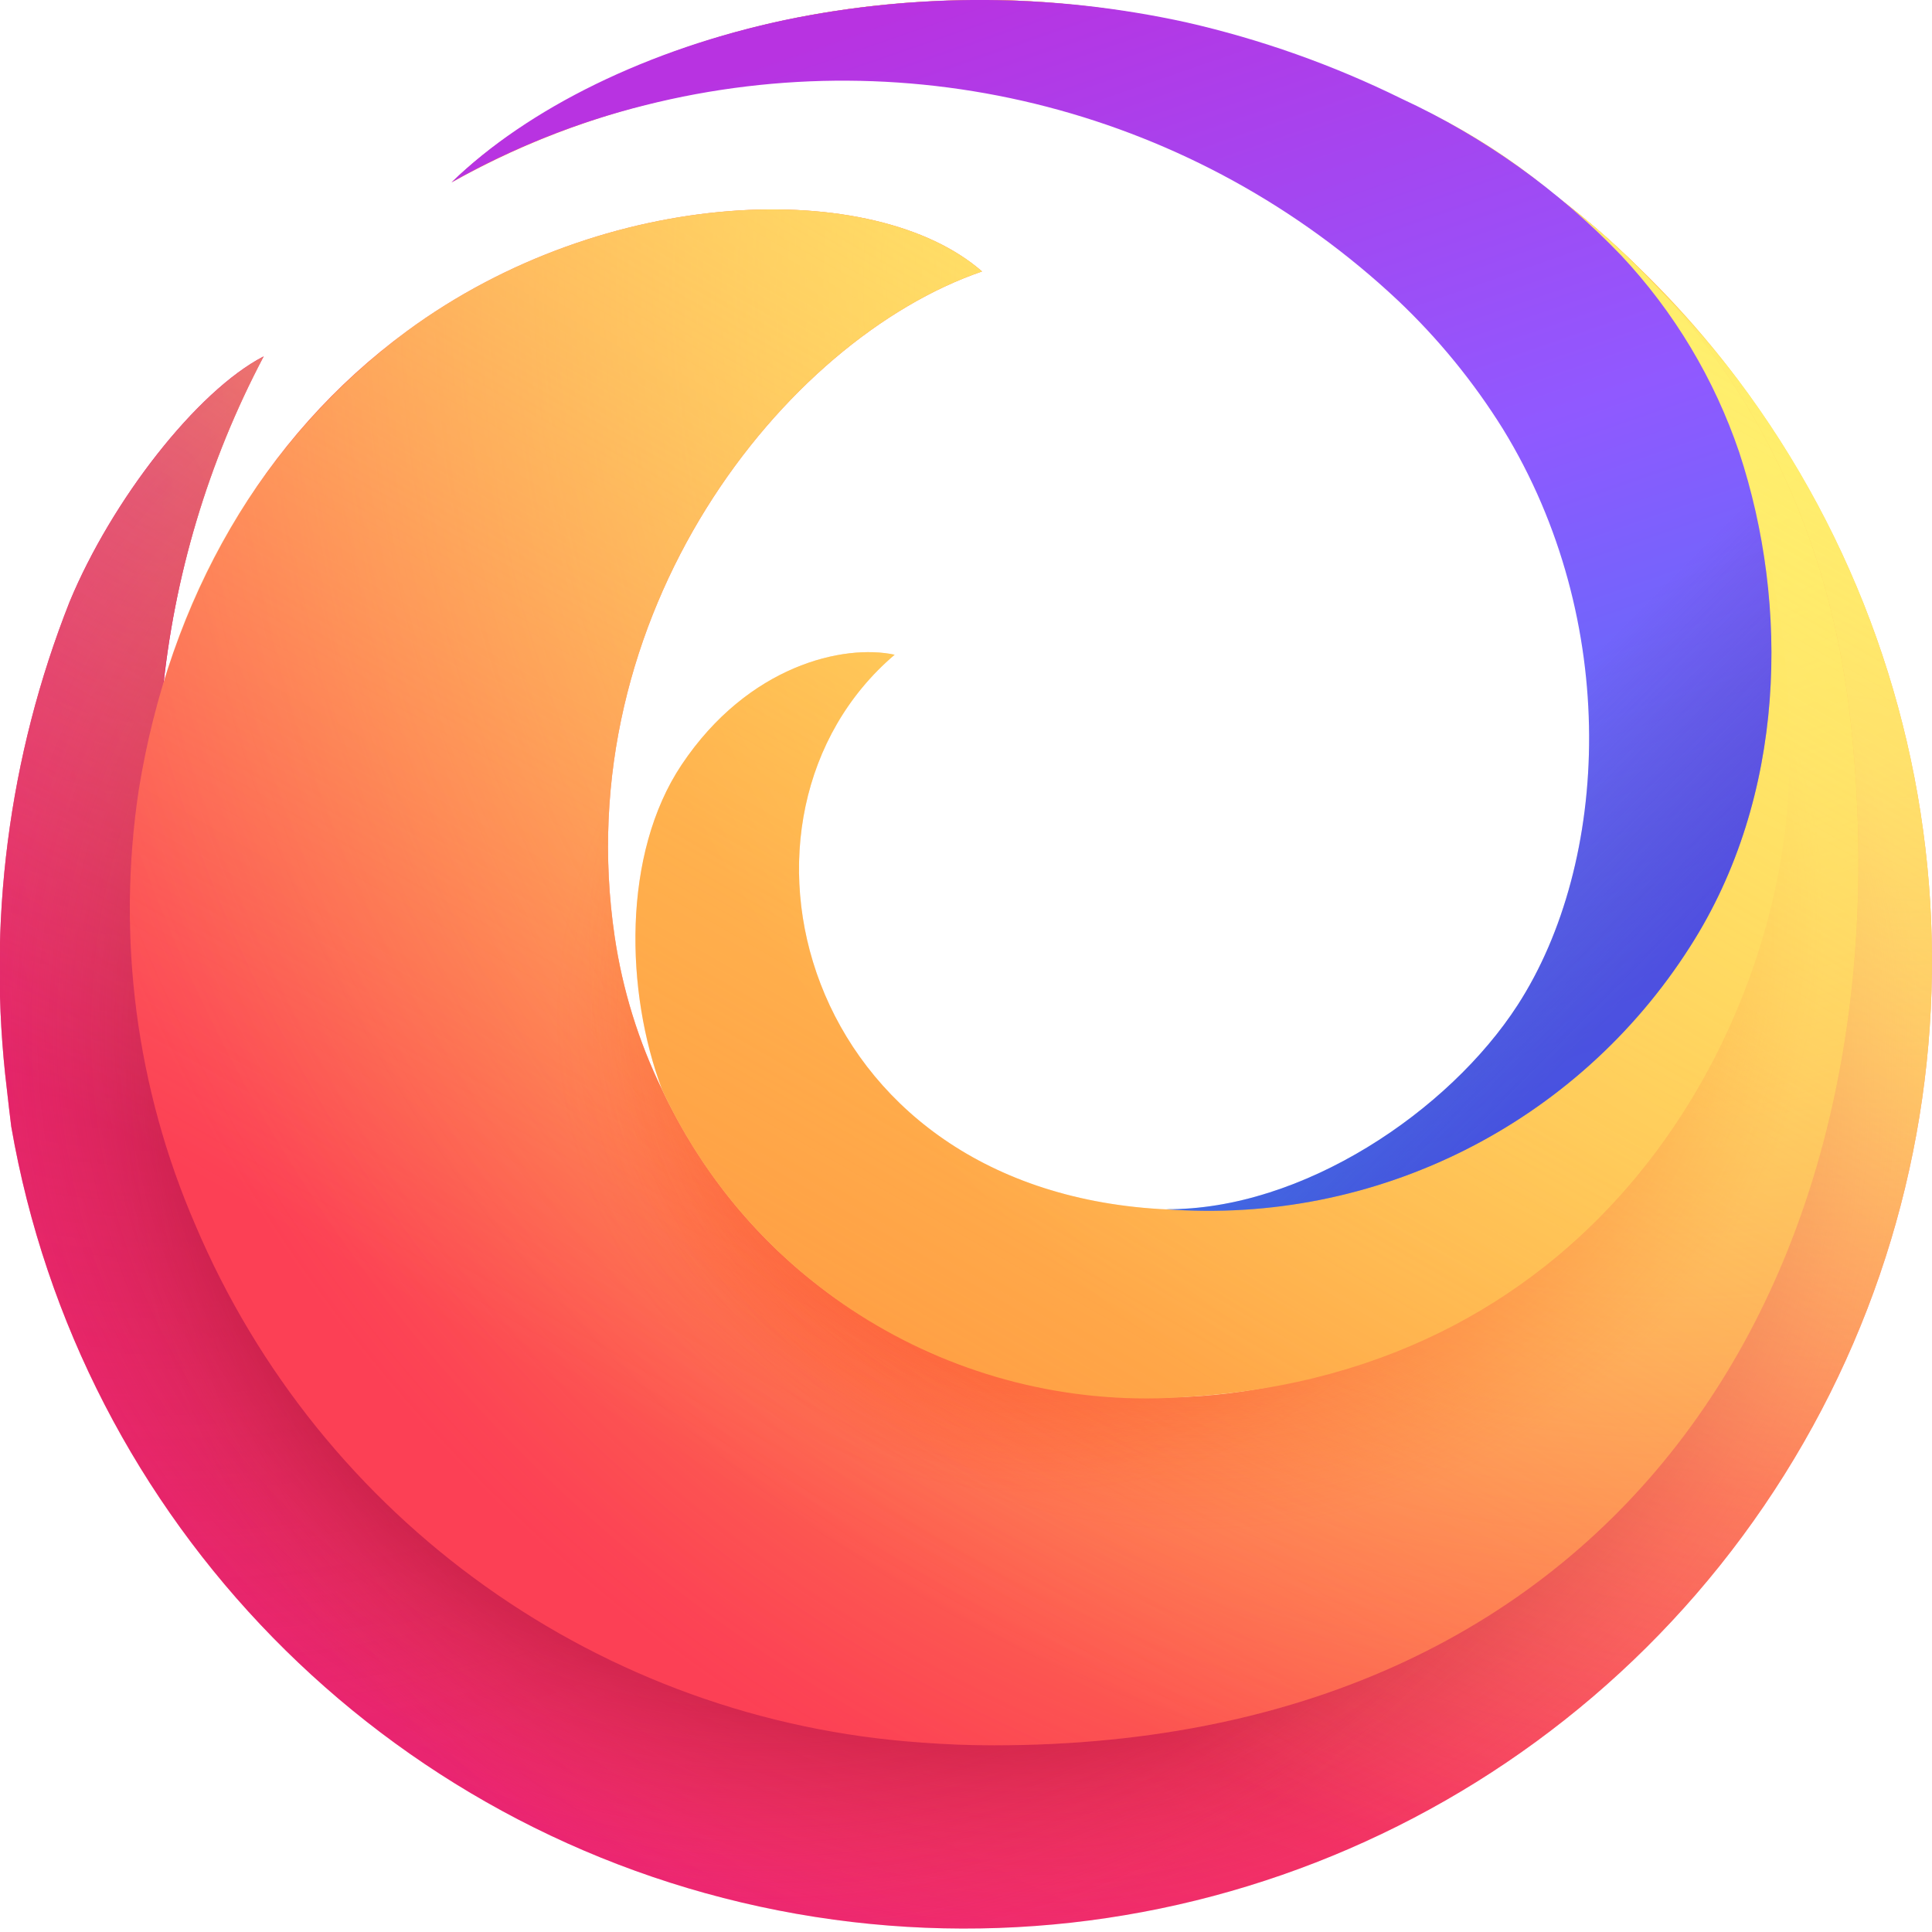
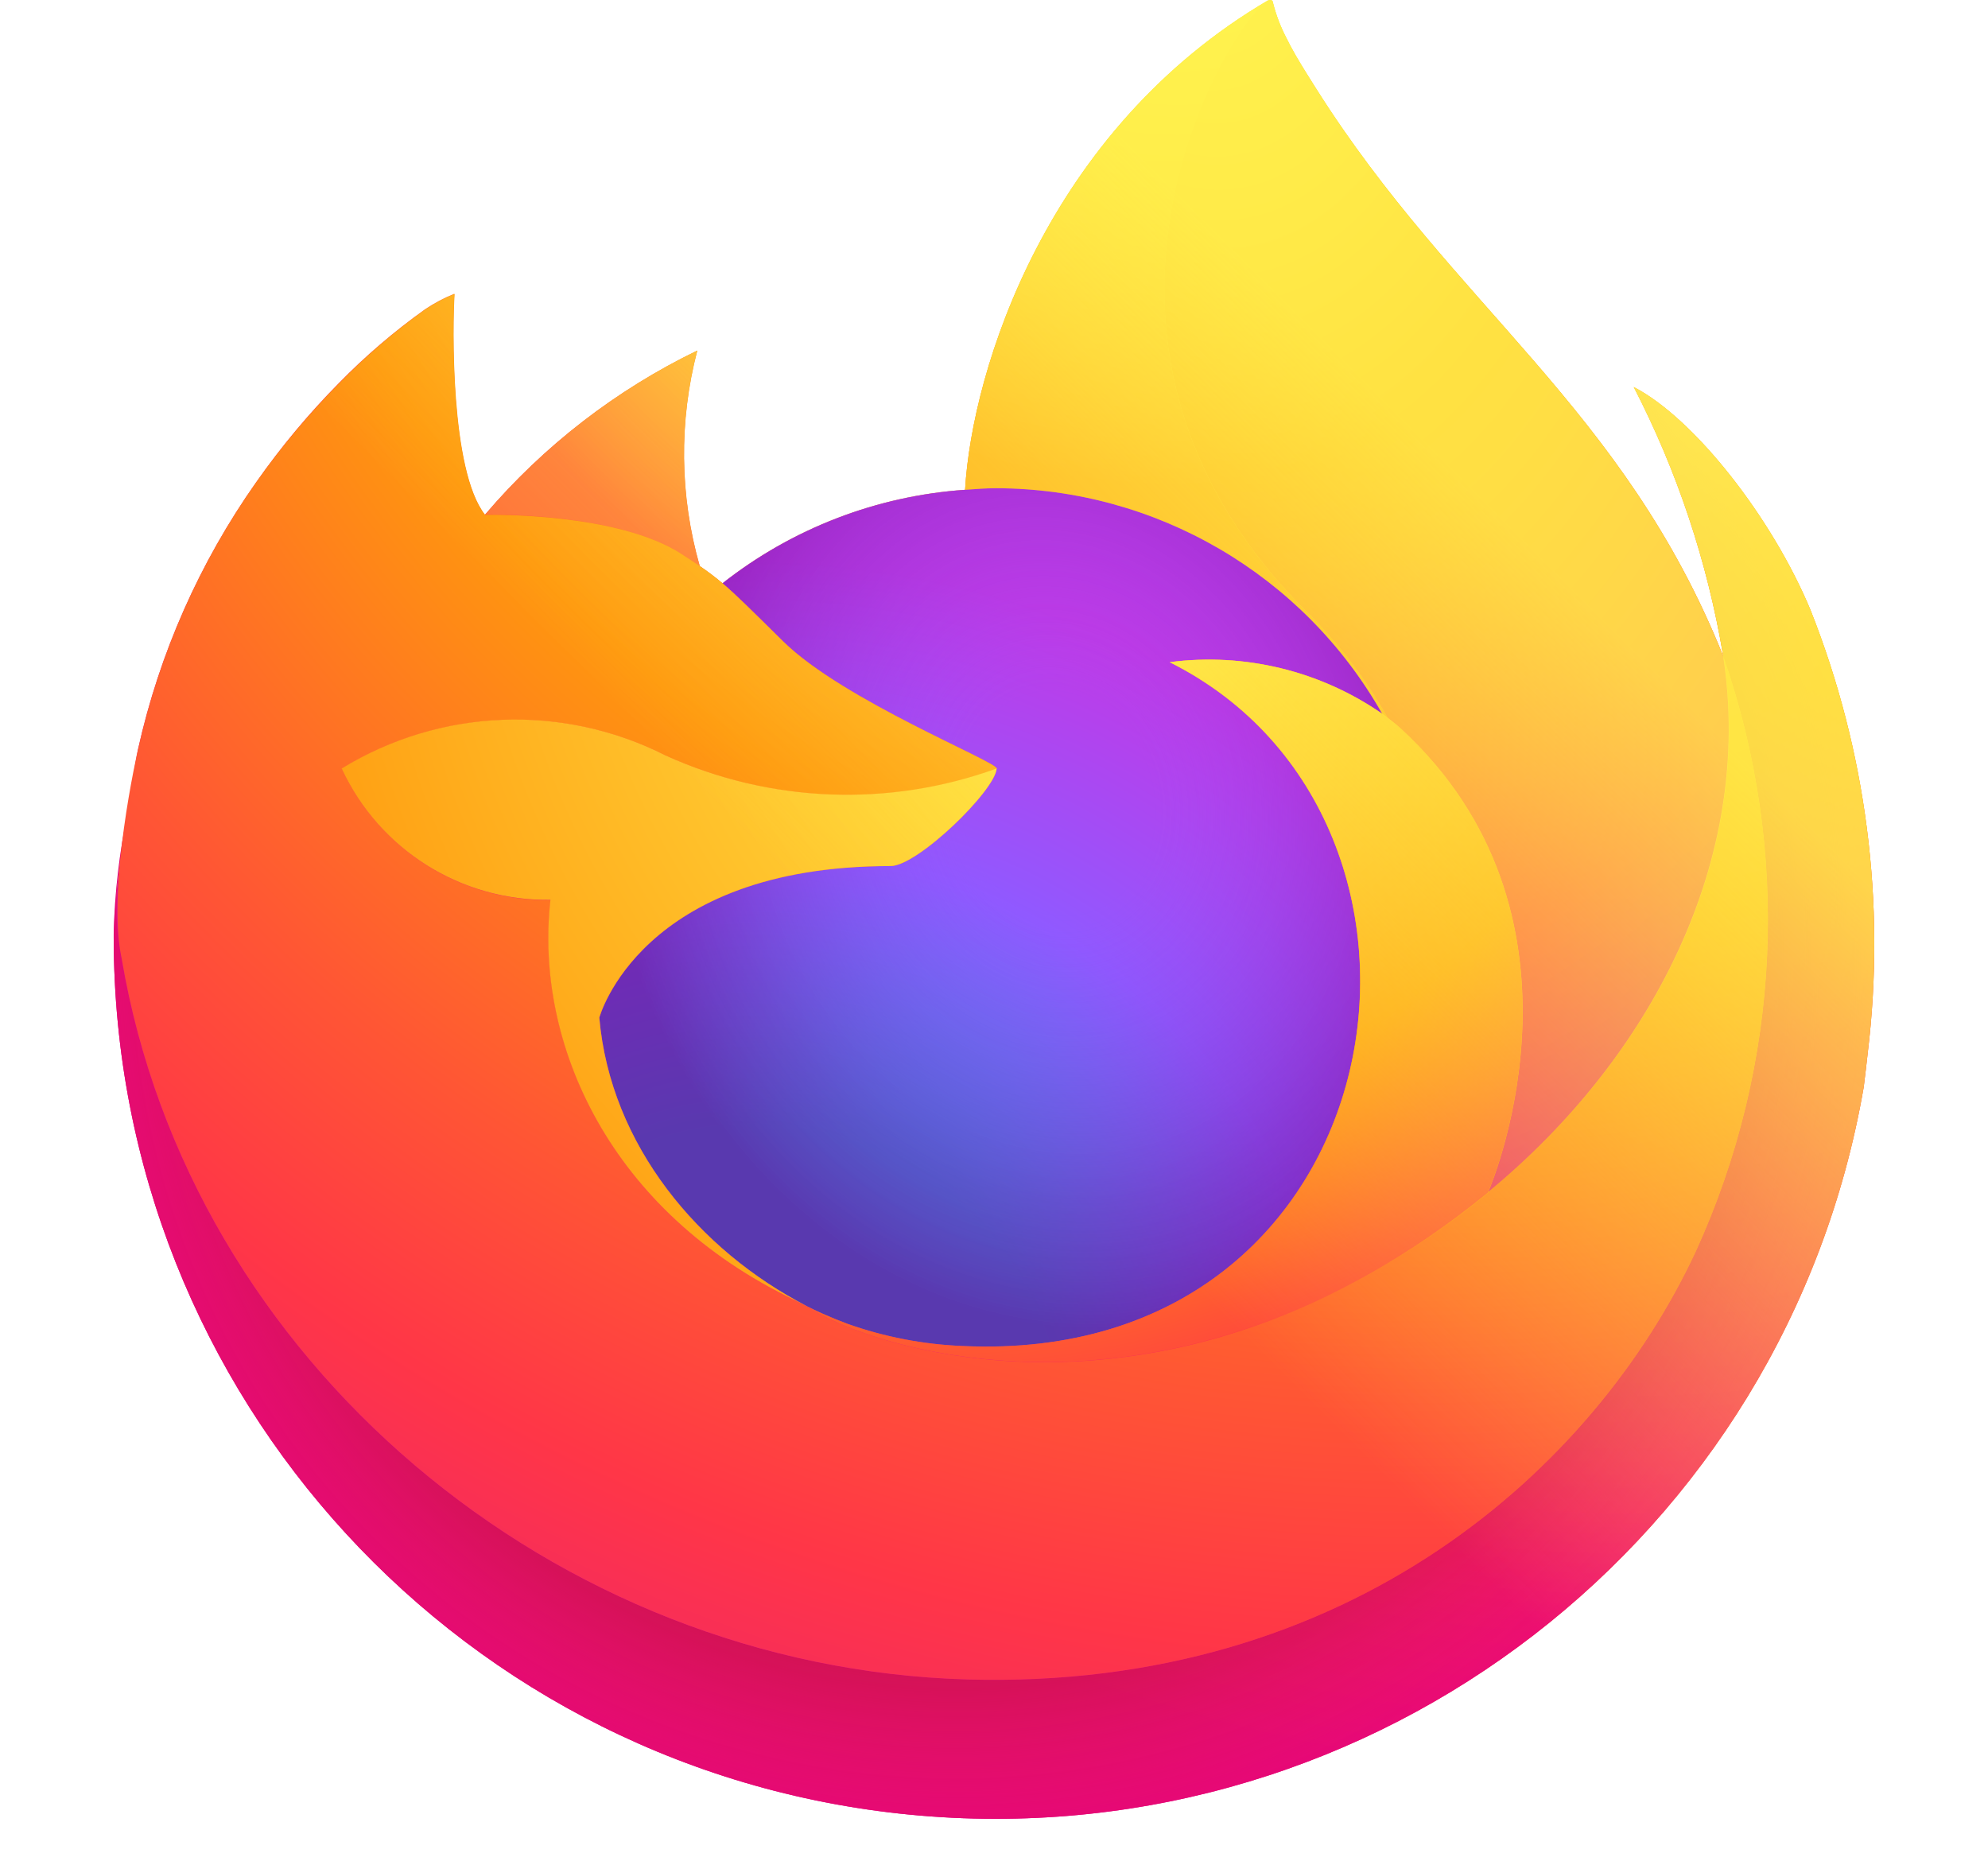
- <svg xmlns="http://www.w3.org/2000/svg" viewBox="0 0 80 80">
-   <defs>
-     <radialGradient id="a" cx="-1186.91" cy="-517.676" r="90.78" gradientTransform="translate(1258.441 534.061)" gradientUnits="userSpaceOnUse">
-       <stop offset="0" stop-color="#fff36e" />
-       <stop offset=".5" stop-color="#fc4055" />
-       <stop offset="1" stop-color="#e31587" />
+ <svg xmlns="http://www.w3.org/2000/svg" height="81.967" width="87.419" id="svg1008" version="1.1" viewBox="0 0 87.419 81.967">
+   <defs id="defs978">
+     <linearGradient gradientTransform="translate(3.7,-0.0040855)" gradientUnits="userSpaceOnUse" y2="74.468" x2="6.447" y1="12.393" x1="70.786" id="a">
+       <stop id="stop834" stop-color="#fff44f" offset=".048" />
+       <stop id="stop836" stop-color="#ffe847" offset=".111" />
+       <stop id="stop838" stop-color="#ffc830" offset=".225" />
+       <stop id="stop840" stop-color="#ff980e" offset=".368" />
+       <stop id="stop842" stop-color="#ff8b16" offset=".401" />
+       <stop id="stop844" stop-color="#ff672a" offset=".462" />
+       <stop id="stop846" stop-color="#ff3647" offset=".534" />
+       <stop id="stop848" stop-color="#e31587" offset=".705" />
+     </linearGradient>
+     <radialGradient gradientUnits="userSpaceOnUse" gradientTransform="translate(7978.7,8523.996)" r="80.797" cy="-8515.121" cx="-7907.187" id="b">
+       <stop id="stop851" stop-color="#ffbd4f" offset=".129" />
+       <stop id="stop853" stop-color="#ffac31" offset=".186" />
+       <stop id="stop855" stop-color="#ff9d17" offset=".247" />
+       <stop id="stop857" stop-color="#ff980e" offset=".283" />
+       <stop id="stop859" stop-color="#ff563b" offset=".403" />
+       <stop id="stop861" stop-color="#ff3750" offset=".467" />
+       <stop id="stop863" stop-color="#f5156c" offset=".71" />
+       <stop id="stop865" stop-color="#eb0878" offset=".782" />
+       <stop id="stop867" stop-color="#e50080" offset=".86" />
    </radialGradient>
-     <radialGradient id="b" cx="-1251.812" cy="-513.921" r="53.726" gradientTransform="translate(1258.441 534.061)" gradientUnits="userSpaceOnUse">
-       <stop offset=".001" stop-color="#c60084" />
-       <stop offset="1" stop-color="#fc4055" stop-opacity="0" />
+     <radialGradient gradientUnits="userSpaceOnUse" gradientTransform="translate(7978.7,8523.996)" r="80.797" cy="-8482.089" cx="-7936.711" id="c">
+       <stop id="stop870" stop-color="#960e18" offset=".3" />
+       <stop id="stop872" stop-opacity=".74" stop-color="#b11927" offset=".351" />
+       <stop id="stop874" stop-opacity=".343" stop-color="#db293d" offset=".435" />
+       <stop id="stop876" stop-opacity=".094" stop-color="#f5334b" offset=".497" />
+       <stop id="stop878" stop-opacity="0" stop-color="#ff3750" offset=".53" />
    </radialGradient>
-     <radialGradient id="c" cx="-1179.15" cy="-522.842" r="106.599" gradientTransform="translate(1258.441 534.061)" gradientUnits="userSpaceOnUse">
-       <stop offset="0" stop-color="#ffde67" stop-opacity=".6" />
-       <stop offset=".093" stop-color="#ffd966" stop-opacity=".581" />
-       <stop offset=".203" stop-color="#ffca65" stop-opacity=".525" />
-       <stop offset=".321" stop-color="#feb262" stop-opacity=".432" />
-       <stop offset=".446" stop-color="#fe8f5e" stop-opacity=".302" />
-       <stop offset=".573" stop-color="#fd6459" stop-opacity=".137" />
-       <stop offset=".664" stop-color="#fc4055" stop-opacity="0" />
+     <radialGradient gradientUnits="userSpaceOnUse" gradientTransform="translate(7978.7,8523.996)" r="58.534" cy="-8533.457" cx="-7926.97" id="d">
+       <stop id="stop881" stop-color="#fff44f" offset=".132" />
+       <stop id="stop883" stop-color="#ffdc3e" offset=".252" />
+       <stop id="stop885" stop-color="#ff9d12" offset=".506" />
+       <stop id="stop887" stop-color="#ff980e" offset=".526" />
    </radialGradient>
-     <radialGradient id="d" cx="42.285" cy="44.499" r="137.521" gradientTransform="translate(0 -.095)" gradientUnits="userSpaceOnUse">
-       <stop offset=".153" stop-color="#810220" />
-       <stop offset=".167" stop-color="#920b27" stop-opacity=".861" />
-       <stop offset=".216" stop-color="#cb2740" stop-opacity=".398" />
-       <stop offset=".253" stop-color="#ef394f" stop-opacity=".11" />
-       <stop offset=".272" stop-color="#fc4055" stop-opacity="0" />
+     <radialGradient gradientUnits="userSpaceOnUse" gradientTransform="translate(7978.7,8523.996)" r="38.471" cy="-8460.984" cx="-7945.648" id="e">
+       <stop id="stop890" stop-color="#3a8ee6" offset=".353" />
+       <stop id="stop892" stop-color="#5c79f0" offset=".472" />
+       <stop id="stop894" stop-color="#9059ff" offset=".669" />
+       <stop id="stop896" stop-color="#c139e6" offset="1" />
    </radialGradient>
-     <radialGradient id="e" cx="31.878" cy="42.77" r="137.521" gradientTransform="translate(0 -.095)" gradientUnits="userSpaceOnUse">
-       <stop offset=".113" stop-color="#810220" />
-       <stop offset=".133" stop-color="#920b27" stop-opacity=".861" />
-       <stop offset=".204" stop-color="#cb2740" stop-opacity=".398" />
-       <stop offset=".257" stop-color="#ef394f" stop-opacity=".11" />
-       <stop offset=".284" stop-color="#fc4055" stop-opacity="0" />
+     <radialGradient gradientUnits="userSpaceOnUse" gradientTransform="matrix(0.972,-0.235,0.275,1.138,10095.002,7833.794)" r="20.397" cy="-8491.546" cx="-7935.62" id="f">
+       <stop id="stop899" stop-opacity="0" stop-color="#9059ff" offset=".206" />
+       <stop id="stop901" stop-opacity=".064" stop-color="#8c4ff3" offset=".278" />
+       <stop id="stop903" stop-opacity=".45" stop-color="#7716a8" offset=".747" />
+       <stop id="stop905" stop-opacity=".6" stop-color="#6e008b" offset=".975" />
    </radialGradient>
-     <linearGradient id="f" x1="-1212.61" y1="-525.103" x2="-1189.052" y2="-484.299" gradientTransform="translate(1258.441 532.89)" gradientUnits="userSpaceOnUse">
-       <stop offset="0" stop-color="#ffbd4f" />
-       <stop offset=".508" stop-color="#ff9640" stop-opacity="0" />
-     </linearGradient>
-     <radialGradient id="g" cx="-1255.933" cy="-77.395" r="88.863" gradientTransform="matrix(.959 0 0 .961 1273.896 86.468)" gradientUnits="userSpaceOnUse">
-       <stop offset="0" stop-color="#ff9640" />
-       <stop offset=".8" stop-color="#fc4055" />
+     <radialGradient gradientUnits="userSpaceOnUse" gradientTransform="translate(7978.7,8523.996)" r="27.676" cy="-8518.427" cx="-7937.731" id="g">
+       <stop id="stop908" stop-color="#ffe226" offset="0" />
+       <stop id="stop910" stop-color="#ffdb27" offset=".121" />
+       <stop id="stop912" stop-color="#ffc82a" offset=".295" />
+       <stop id="stop914" stop-color="#ffa930" offset=".502" />
+       <stop id="stop916" stop-color="#ff7e37" offset=".732" />
+       <stop id="stop918" stop-color="#ff7139" offset=".792" />
    </radialGradient>
-     <radialGradient id="h" cx="-1255.933" cy="-77.395" r="88.863" gradientTransform="matrix(.959 0 0 .961 1273.896 86.468)" gradientUnits="userSpaceOnUse">
-       <stop offset=".084" stop-color="#ffde67" />
-       <stop offset=".147" stop-color="#ffdc66" stop-opacity=".968" />
-       <stop offset=".246" stop-color="#ffd562" stop-opacity=".879" />
-       <stop offset=".369" stop-color="#ffcb5d" stop-opacity=".734" />
-       <stop offset=".511" stop-color="#ffbc55" stop-opacity=".533" />
-       <stop offset=".667" stop-color="#ffaa4b" stop-opacity=".28" />
-       <stop offset=".822" stop-color="#ff9640" stop-opacity="0" />
+     <radialGradient gradientUnits="userSpaceOnUse" gradientTransform="translate(7978.7,8523.996)" r="118.081" cy="-8535.981" cx="-7915.977" id="h">
+       <stop id="stop921" stop-color="#fff44f" offset=".113" />
+       <stop id="stop923" stop-color="#ff980e" offset=".456" />
+       <stop id="stop925" stop-color="#ff5634" offset=".622" />
+       <stop id="stop927" stop-color="#ff3647" offset=".716" />
+       <stop id="stop929" stop-color="#e31587" offset=".904" />
    </radialGradient>
-     <radialGradient id="i" cx="49.941" cy="38.654" r="41.79" gradientTransform="matrix(.247 .971 -1.011 .259 76.681 -19.851)" gradientUnits="userSpaceOnUse">
-       <stop offset=".363" stop-color="#fc4055" />
-       <stop offset=".443" stop-color="#fd604d" stop-opacity=".633" />
-       <stop offset=".545" stop-color="#fe8644" stop-opacity=".181" />
-       <stop offset=".59" stop-color="#ff9640" stop-opacity="0" />
+     <radialGradient gradientUnits="userSpaceOnUse" gradientTransform="matrix(0.105,0.995,-0.653,0.069,-4680.304,8470.187)" r="86.499" cy="-8522.859" cx="-7927.165" id="i">
+       <stop id="stop932" stop-color="#fff44f" offset="0" />
+       <stop id="stop934" stop-color="#ffe847" offset=".06" />
+       <stop id="stop936" stop-color="#ffc830" offset=".168" />
+       <stop id="stop938" stop-color="#ff980e" offset=".304" />
+       <stop id="stop940" stop-color="#ff8b16" offset=".356" />
+       <stop id="stop942" stop-color="#ff672a" offset=".455" />
+       <stop id="stop944" stop-color="#ff3647" offset=".57" />
+       <stop id="stop946" stop-color="#e31587" offset=".737" />
    </radialGradient>
-     <radialGradient id="j" cx="42.737" cy="42.193" r="41.79" gradientTransform="translate(0 -.095)" gradientUnits="userSpaceOnUse">
-       <stop offset=".216" stop-color="#fc4055" stop-opacity=".8" />
-       <stop offset=".267" stop-color="#fd5251" stop-opacity=".633" />
-       <stop offset=".41" stop-color="#fe8345" stop-opacity=".181" />
-       <stop offset=".474" stop-color="#ff9640" stop-opacity="0" />
+     <radialGradient gradientUnits="userSpaceOnUse" gradientTransform="translate(7978.7,8523.996)" r="73.72" cy="-8508.176" cx="-7938.383" id="j">
+       <stop id="stop949" stop-color="#fff44f" offset=".137" />
+       <stop id="stop951" stop-color="#ff980e" offset=".48" />
+       <stop id="stop953" stop-color="#ff5634" offset=".592" />
+       <stop id="stop955" stop-color="#ff3647" offset=".655" />
+       <stop id="stop957" stop-color="#e31587" offset=".904" />
    </radialGradient>
-     <radialGradient id="k" cx="-1238.198" cy="-87.433" r="150.195" gradientTransform="matrix(.959 0 0 .961 1273.896 86.468)" gradientUnits="userSpaceOnUse">
-       <stop offset=".054" stop-color="#fff36e" />
-       <stop offset=".457" stop-color="#ff9640" />
-       <stop offset=".639" stop-color="#ff9640" />
+     <radialGradient gradientUnits="userSpaceOnUse" gradientTransform="translate(7978.7,8523.996)" r="80.686" cy="-8503.861" cx="-7918.923" id="k">
+       <stop id="stop960" stop-color="#fff44f" offset=".094" />
+       <stop id="stop962" stop-color="#ffe141" offset=".231" />
+       <stop id="stop964" stop-color="#ffaf1e" offset=".509" />
+       <stop id="stop966" stop-color="#ff980e" offset=".626" />
    </radialGradient>
-     <linearGradient id="l" x1="59.052" y1="7.083" x2="18.155" y2="77.92" gradientUnits="userSpaceOnUse">
-       <stop offset="0" stop-color="#fff36e" stop-opacity=".8" />
-       <stop offset=".094" stop-color="#fff36e" stop-opacity=".699" />
-       <stop offset=".752" stop-color="#fff36e" stop-opacity="0" />
-     </linearGradient>
-     <linearGradient id="m" x1="40.585" y1="-.67" x2="62.3" y2="62.203" gradientUnits="userSpaceOnUse">
-       <stop offset="0" stop-color="#b833e1" />
-       <stop offset=".371" stop-color="#9059ff" />
-       <stop offset=".614" stop-color="#5b6df8" />
-       <stop offset="1" stop-color="#0090ed" />
-     </linearGradient>
-     <linearGradient id="n" x1="-1230.731" y1="-532.566" x2="-1190.37" y2="-492.205" gradientTransform="translate(1258.441 532.89)" gradientUnits="userSpaceOnUse">
-       <stop offset=".805" stop-color="#722291" stop-opacity="0" />
-       <stop offset="1" stop-color="#592acb" stop-opacity=".5" />
+     <linearGradient gradientTransform="translate(3.7,-0.0040855)" gradientUnits="userSpaceOnUse" y2="66.806" x2="15.267" y1="12.061" x1="70.013" id="l">
+       <stop id="stop969" stop-opacity=".8" stop-color="#fff44f" offset=".167" />
+       <stop id="stop971" stop-opacity=".634" stop-color="#fff44f" offset=".266" />
+       <stop id="stop973" stop-opacity=".217" stop-color="#fff44f" offset=".489" />
+       <stop id="stop975" stop-opacity="0" stop-color="#fff44f" offset=".6" />
    </linearGradient>
  </defs>
-   <path d="M71.944 15.7A39.47 39.47 0 0 0 41.588.009C32.3-.177 25.884 2.614 22.254 4.858 27.111 2.041 34.14.443 40.294.522c15.83.2 32.832 10.981 35.357 30.413 2.9 22.306-12.637 40.923-34.493 40.98-24.045.061-38.67-21.229-34.847-40.352a19.735 19.735 0 0 1 .413-2.787 37.815 37.815 0 0 1 4.193-14.018c-2.769 1.433-6.295 5.965-8.035 10.163A41.355 41.355 0 0 0 .284 45.1c.06.518.114 1.035.182 1.549A40.062 40.062 0 1 0 71.944 15.7zm-63.4 3.487z" fill="url(#a)" />
-   <path d="M71.944 15.7A39.47 39.47 0 0 0 41.588.009C32.3-.177 25.884 2.614 22.254 4.858 27.111 2.041 34.14.443 40.294.522c15.83.2 32.832 10.981 35.357 30.413 2.9 22.306-12.637 40.923-34.493 40.98-24.045.061-38.67-21.229-34.847-40.352a19.735 19.735 0 0 1 .413-2.787 37.815 37.815 0 0 1 4.193-14.018c-2.769 1.433-6.295 5.965-8.035 10.163A41.355 41.355 0 0 0 .284 45.1c.06.518.114 1.035.182 1.549A40.062 40.062 0 1 0 71.944 15.7zm-63.4 3.487z" fill="url(#b)" opacity=".67" />
-   <path d="M71.944 15.7A39.47 39.47 0 0 0 41.588.009C32.3-.177 25.884 2.614 22.254 4.858 27.111 2.041 34.14.443 40.294.522c15.83.2 32.832 10.981 35.357 30.413 2.9 22.306-12.637 40.923-34.493 40.98-24.045.061-38.67-21.229-34.847-40.352a19.735 19.735 0 0 1 .413-2.787 37.815 37.815 0 0 1 4.193-14.018c-2.769 1.433-6.295 5.965-8.035 10.163A41.355 41.355 0 0 0 .284 45.1c.06.518.114 1.035.182 1.549A40.062 40.062 0 1 0 71.944 15.7zm-63.4 3.487z" fill="url(#c)" />
-   <path d="M71.944 15.7A39.47 39.47 0 0 0 41.588.009C32.3-.177 25.884 2.614 22.254 4.858 27.111 2.041 34.14.443 40.294.522c15.83.2 32.832 10.981 35.357 30.413 2.9 22.306-12.637 40.923-34.493 40.98-24.045.061-38.67-21.229-34.847-40.352a19.735 19.735 0 0 1 .413-2.787 37.815 37.815 0 0 1 4.193-14.018c-2.769 1.433-6.295 5.965-8.035 10.163A41.355 41.355 0 0 0 .284 45.1c.06.518.114 1.035.182 1.549A40.062 40.062 0 1 0 71.944 15.7zm-63.4 3.487z" fill="url(#d)" />
-   <path d="M71.944 15.7A39.47 39.47 0 0 0 41.588.009C32.3-.177 25.884 2.614 22.254 4.858 27.111 2.041 34.14.443 40.294.522c15.83.2 32.832 10.981 35.357 30.413 2.9 22.306-12.637 40.923-34.493 40.98-24.045.061-38.67-21.229-34.847-40.352a19.735 19.735 0 0 1 .413-2.787 37.815 37.815 0 0 1 4.193-14.018c-2.769 1.433-6.295 5.965-8.035 10.163A41.355 41.355 0 0 0 .284 45.1c.06.518.114 1.035.182 1.549A40.062 40.062 0 1 0 71.944 15.7zm-63.4 3.487z" fill="url(#e)" />
-   <path d="M75.651 30.935a41.01 41.01 0 0 1 .3 7.247q1.99-.3 3.987-.53A40.01 40.01 0 0 0 71.944 15.7 39.47 39.47 0 0 0 41.588.009C32.3-.177 25.884 2.614 22.254 4.858 27.111 2.041 34.14.443 40.294.522 56.124.724 73.126 11.5 75.651 30.935z" fill="url(#f)" />
-   <path d="M76.625 29.826C74.374 9.518 56.263.39 40.294.522c-6.155.05-13.183 1.519-18.04 4.336a19.7 19.7 0 0 0-3.56 2.7c.129-.107.514-.424 1.152-.862l.063-.043.056-.038a26.655 26.655 0 0 1 7.692-3.572A43.5 43.5 0 0 1 40.84 1.5a33.254 33.254 0 0 1 31.25 31.993C72.457 46.7 61.648 57.23 49.188 57.84c-9.062.444-17.6-3.941-21.77-12.713a21.68 21.68 0 0 1-1.964-6.333c-1.976-13.35 6.989-24.735 15.21-27.554-4.435-3.874-15.548-3.611-23.819 2.474-5.956 4.382-9.82 11.049-11.1 19a32.945 32.945 0 0 0 2.34 18 35.3 35.3 0 0 0 30.089 21.443q1.489.114 2.984.113c26.462 0 37.942-20.087 35.467-42.444z" fill="url(#g)" />
-   <path d="M76.625 29.826C74.374 9.518 56.263.39 40.294.522c-6.155.05-13.183 1.519-18.04 4.336a19.7 19.7 0 0 0-3.56 2.7c.129-.107.514-.424 1.152-.862l.063-.043.056-.038a26.655 26.655 0 0 1 7.692-3.572A43.5 43.5 0 0 1 40.84 1.5a33.254 33.254 0 0 1 31.25 31.993C72.457 46.7 61.648 57.23 49.188 57.84c-9.062.444-17.6-3.941-21.77-12.713a21.68 21.68 0 0 1-1.964-6.333c-1.976-13.35 6.989-24.735 15.21-27.554-4.435-3.874-15.548-3.611-23.819 2.474-5.956 4.382-9.82 11.049-11.1 19a32.945 32.945 0 0 0 2.34 18 35.3 35.3 0 0 0 30.089 21.443q1.489.114 2.984.113c26.462 0 37.942-20.087 35.467-42.444z" fill="url(#h)" />
-   <path d="M76.625 29.826C74.374 9.518 56.263.39 40.294.522c-6.155.05-13.183 1.519-18.04 4.336a19.7 19.7 0 0 0-3.56 2.7c.129-.107.514-.424 1.152-.862l.063-.043.056-.038a26.655 26.655 0 0 1 7.692-3.572A43.5 43.5 0 0 1 40.84 1.5a33.254 33.254 0 0 1 31.25 31.993C72.457 46.7 61.648 57.23 49.188 57.84c-9.062.444-17.6-3.941-21.77-12.713a21.68 21.68 0 0 1-1.964-6.333c-1.976-13.35 6.989-24.735 15.21-27.554-4.435-3.874-15.548-3.611-23.819 2.474-5.956 4.382-9.82 11.049-11.1 19a32.945 32.945 0 0 0 2.34 18 35.3 35.3 0 0 0 30.089 21.443q1.489.114 2.984.113c26.462 0 37.942-20.087 35.467-42.444z" style="mix-blend-mode:multiply" opacity=".53" fill="url(#i)" />
-   <path d="M76.625 29.826C74.374 9.518 56.263.39 40.294.522c-6.155.05-13.183 1.519-18.04 4.336a19.7 19.7 0 0 0-3.56 2.7c.129-.107.514-.424 1.152-.862l.063-.043.056-.038a26.655 26.655 0 0 1 7.692-3.572A43.5 43.5 0 0 1 40.84 1.5a33.254 33.254 0 0 1 31.25 31.993C72.457 46.7 61.648 57.23 49.188 57.84c-9.062.444-17.6-3.941-21.77-12.713a21.68 21.68 0 0 1-1.964-6.333c-1.976-13.35 6.989-24.735 15.21-27.554-4.435-3.874-15.548-3.611-23.819 2.474-5.956 4.382-9.82 11.049-11.1 19a32.945 32.945 0 0 0 2.34 18 35.3 35.3 0 0 0 30.089 21.443q1.489.114 2.984.113c26.462 0 37.942-20.087 35.467-42.444z" style="mix-blend-mode:multiply" opacity=".53" fill="url(#j)" />
-   <path d="M49.188 57.84c17.1-1.04 24.42-15.2 24.879-25.245C74.783 16.9 65.472-.02 40.84 1.5a43.5 43.5 0 0 0-13.183 1.546 28.855 28.855 0 0 0-7.692 3.572l-.056.038-.063.043q-.574.4-1.123.842A33.482 33.482 0 0 1 39.7 3.605c14.142 1.856 27.072 12.857 27.072 27.373 0 11.169-8.631 19.7-18.738 19.087-15.015-.9-18.8-16.3-10.989-22.954-2.106-.453-6.064.435-8.82 4.555-2.473 3.7-2.333 9.41-.807 13.461a22.118 22.118 0 0 0 21.77 12.713z" fill="url(#k)" />
-   <path d="M71.944 15.7a39.958 39.958 0 0 0-3.482-3.982 31.342 31.342 0 0 0-3.177-2.926 24.393 24.393 0 0 1 1.849 1.79 22.466 22.466 0 0 1 4.882 8.144c2.089 6.329 1.953 14.25-2.036 20.471a23.539 23.539 0 0 1-20.855 10.895c-.361 0-.725 0-1.091-.027-15.015-.9-18.8-16.3-10.988-22.954-2.107-.453-6.065.435-8.821 4.555-2.473 3.7-2.333 9.41-.807 13.461a21.679 21.679 0 0 1-1.963-6.333c-1.977-13.35 6.988-24.735 15.209-27.554-4.435-3.874-15.548-3.611-23.819 2.474a27.845 27.845 0 0 0-10.087 14.6 38.5 38.5 0 0 1 4.159-13.553c-2.769 1.433-6.295 5.965-8.035 10.163A41.355 41.355 0 0 0 .284 45.1c.06.518.114 1.035.182 1.549A40.062 40.062 0 1 0 71.944 15.7z" fill="url(#l)" />
-   <path d="M72.016 18.726a22.458 22.458 0 0 0-4.882-8.144 30.224 30.224 0 0 0-9.094-6.493A40.518 40.518 0 0 0 49.1.92a39.834 39.834 0 0 0-16.565-.1c-5.683 1.2-10.68 3.659-13.841 6.733a32.1 32.1 0 0 1 8.031-3.2 33.565 33.565 0 0 1 31.173 8.1 27.01 27.01 0 0 1 4.329 5.3c4.895 7.959 4.432 17.965.615 23.866-2.835 4.384-8.907 8.5-14.572 8.452A23.629 23.629 0 0 0 69.98 39.2c3.989-6.224 4.125-14.145 2.036-20.474z" fill="url(#m)" />
-   <path d="M72.016 18.726a22.458 22.458 0 0 0-4.882-8.144 30.224 30.224 0 0 0-9.094-6.493A40.518 40.518 0 0 0 49.1.92a39.834 39.834 0 0 0-16.565-.1c-5.683 1.2-10.68 3.659-13.841 6.733a32.1 32.1 0 0 1 8.031-3.2 33.565 33.565 0 0 1 31.173 8.1 27.01 27.01 0 0 1 4.329 5.3c4.895 7.959 4.432 17.965.615 23.866-2.835 4.384-8.907 8.5-14.572 8.452A23.629 23.629 0 0 0 69.98 39.2c3.989-6.224 4.125-14.145 2.036-20.474z" fill="url(#n)" />
+   <path style="fill:url(#a)" id="path980" d="m 79.616,26.827 c -1.684,-4.052 -5.1,-8.427 -7.775,-9.81 a 40.266,40.266 0 0 1 3.925,11.764 l 0.007,0.065 c -4.382,-10.925 -11.813,-15.33 -17.882,-24.922 -0.307,-0.485 -0.614,-0.971 -0.913,-1.484 -0.171,-0.293 -0.308,-0.557 -0.427,-0.8 a 7.053,7.053 0 0 1 -0.578,-1.535 0.1,0.1 0 0 0 -0.088,-0.1 0.138,0.138 0 0 0 -0.073,0 c -0.005,0 -0.013,0.009 -0.019,0.011 -0.006,0.002 -0.019,0.011 -0.028,0.015 l 0.015,-0.026 c -9.735,5.7 -13.038,16.252 -13.342,21.53 a 19.387,19.387 0 0 0 -10.666,4.111 11.587,11.587 0 0 0 -1,-0.758 17.968,17.968 0 0 1 -0.109,-9.473 28.705,28.705 0 0 0 -9.329,7.21 h -0.018 c -1.536,-1.947 -1.428,-8.367 -1.34,-9.708 a 6.928,6.928 0 0 0 -1.294,0.687 28.225,28.225 0 0 0 -3.788,3.245 33.845,33.845 0 0 0 -3.623,4.347 v 0.006 -0.007 a 32.733,32.733 0 0 0 -5.2,11.743 l -0.052,0.256 c -0.073,0.341 -0.336,2.049 -0.381,2.42 0,0.029 -0.006,0.056 -0.009,0.085 A 36.937,36.937 0 0 0 5,41.042 v 0.2 a 38.759,38.759 0 0 0 76.954,6.554 c 0.065,-0.5 0.118,-0.995 0.176,-1.5 a 39.857,39.857 0 0 0 -2.514,-19.469 z m -44.67,30.338 c 0.181,0.087 0.351,0.181 0.537,0.264 l 0.027,0.017 q -0.282,-0.135 -0.564,-0.281 z m 8.878,-23.376 z m 31.952,-4.934 v -0.037 l 0.007,0.041 z" />
+   <path style="fill:url(#b)" id="path982" d="m 79.616,26.827 c -1.684,-4.052 -5.1,-8.427 -7.775,-9.81 a 40.266,40.266 0 0 1 3.925,11.764 v 0.037 l 0.007,0.041 a 35.1,35.1 0 0 1 -1.206,26.158 c -4.442,9.531 -15.194,19.3 -32.024,18.825 -18.185,-0.515 -34.2,-14.009 -37.194,-31.683 -0.545,-2.787 0,-4.2 0.274,-6.465 A 28.876,28.876 0 0 0 5,41.042 v 0.2 a 38.759,38.759 0 0 0 76.954,6.554 c 0.065,-0.5 0.118,-0.995 0.176,-1.5 a 39.857,39.857 0 0 0 -2.514,-19.469 z" />
+   <path style="fill:url(#c)" id="path984" d="m 79.616,26.827 c -1.684,-4.052 -5.1,-8.427 -7.775,-9.81 a 40.266,40.266 0 0 1 3.925,11.764 v 0.037 l 0.007,0.041 a 35.1,35.1 0 0 1 -1.206,26.158 c -4.442,9.531 -15.194,19.3 -32.024,18.825 -18.185,-0.515 -34.2,-14.009 -37.194,-31.683 -0.545,-2.787 0,-4.2 0.274,-6.465 A 28.876,28.876 0 0 0 5,41.042 v 0.2 a 38.759,38.759 0 0 0 76.954,6.554 c 0.065,-0.5 0.118,-0.995 0.176,-1.5 a 39.857,39.857 0 0 0 -2.514,-19.469 z" />
+   <path style="fill:url(#d)" id="path986" d="m 60.782,31.383 c 0.084,0.059 0.162,0.118 0.241,0.177 a 21.1,21.1 0 0 0 -3.6,-4.695 C 45.377,14.817 54.266,0.742 55.765,0.027 l 0.015,-0.022 c -9.735,5.7 -13.038,16.252 -13.342,21.53 0.452,-0.031 0.9,-0.069 1.362,-0.069 a 19.56,19.56 0 0 1 16.982,9.917 z" />
+   <path style="fill:url(#e)" id="path988" d="m 43.825,33.789 c -0.064,0.964 -3.47,4.289 -4.661,4.289 -11.021,0 -12.81,6.667 -12.81,6.667 0.488,5.614 4.4,10.238 9.129,12.684 0.216,0.112 0.435,0.213 0.654,0.312 q 0.569,0.252 1.138,0.466 a 17.235,17.235 0 0 0 5.043,0.973 c 19.317,0.906 23.059,-23.1 9.119,-30.066 a 13.38,13.38 0 0 1 9.345,2.269 19.56,19.56 0 0 0 -16.982,-9.917 c -0.46,0 -0.91,0.038 -1.362,0.069 a 19.387,19.387 0 0 0 -10.666,4.111 c 0.591,0.5 1.258,1.168 2.663,2.553 2.63,2.591 9.375,5.275 9.39,5.59 z" />
+   <path style="fill:url(#f)" id="path990" d="m 43.825,33.789 c -0.064,0.964 -3.47,4.289 -4.661,4.289 -11.021,0 -12.81,6.667 -12.81,6.667 0.488,5.614 4.4,10.238 9.129,12.684 0.216,0.112 0.435,0.213 0.654,0.312 q 0.569,0.252 1.138,0.466 a 17.235,17.235 0 0 0 5.043,0.973 c 19.317,0.906 23.059,-23.1 9.119,-30.066 a 13.38,13.38 0 0 1 9.345,2.269 19.56,19.56 0 0 0 -16.982,-9.917 c -0.46,0 -0.91,0.038 -1.362,0.069 a 19.387,19.387 0 0 0 -10.666,4.111 c 0.591,0.5 1.258,1.168 2.663,2.553 2.63,2.591 9.375,5.275 9.39,5.59 z" />
+   <path style="fill:url(#g)" id="path992" d="m 29.965,24.357 c 0.314,0.2 0.573,0.374 0.8,0.531 a 17.968,17.968 0 0 1 -0.109,-9.473 28.705,28.705 0 0 0 -9.329,7.21 c 0.189,-0.005 5.811,-0.106 8.638,1.732 z" />
+   <path style="fill:url(#h)" id="path994" d="m 5.354,42.159 c 2.991,17.674 19.009,31.168 37.194,31.683 16.83,0.476 27.582,-9.294 32.024,-18.825 a 35.1,35.1 0 0 0 1.206,-26.158 v -0.037 c 0,-0.029 -0.006,-0.046 0,-0.037 l 0.007,0.065 c 1.375,8.977 -3.191,17.674 -10.329,23.555 l -0.022,0.05 c -13.908,11.327 -27.218,6.834 -29.912,5 q -0.282,-0.135 -0.564,-0.281 c -8.109,-3.876 -11.459,-11.264 -10.741,-17.6 a 9.953,9.953 0 0 1 -9.181,-5.775 14.618,14.618 0 0 1 14.249,-0.572 19.3,19.3 0 0 0 14.552,0.572 c -0.015,-0.315 -6.76,-3 -9.39,-5.59 -1.405,-1.385 -2.072,-2.052 -2.663,-2.553 a 11.587,11.587 0 0 0 -1,-0.758 c -0.23,-0.157 -0.489,-0.327 -0.8,-0.531 -2.827,-1.838 -8.449,-1.737 -8.635,-1.732 h -0.018 c -1.536,-1.947 -1.428,-8.367 -1.34,-9.708 a 6.928,6.928 0 0 0 -1.294,0.687 28.225,28.225 0 0 0 -3.788,3.245 33.845,33.845 0 0 0 -3.638,4.337 v 0.006 -0.007 a 32.733,32.733 0 0 0 -5.2,11.743 c -0.019,0.079 -1.396,6.099 -0.717,9.221 z" />
+   <path style="fill:url(#i)" id="path996" d="m 57.425,26.865 a 21.1,21.1 0 0 1 3.6,4.7 c 0.213,0.161 0.412,0.321 0.581,0.476 8.787,8.1 4.183,19.55 3.84,20.365 7.138,-5.881 11.7,-14.578 10.329,-23.555 -4.384,-10.93 -11.815,-15.335 -17.884,-24.927 -0.307,-0.485 -0.614,-0.971 -0.913,-1.484 -0.171,-0.293 -0.308,-0.557 -0.427,-0.8 a 7.053,7.053 0 0 1 -0.578,-1.535 0.1,0.1 0 0 0 -0.088,-0.1 0.138,0.138 0 0 0 -0.073,0 c -0.005,0 -0.013,0.009 -0.019,0.011 -0.006,0.002 -0.019,0.011 -0.028,0.015 -1.499,0.711 -10.388,14.786 1.66,26.834 z" />
+   <path style="fill:url(#j)" id="path998" d="m 61.6,32.036 c -0.169,-0.155 -0.368,-0.315 -0.581,-0.476 -0.079,-0.059 -0.157,-0.118 -0.241,-0.177 a 13.38,13.38 0 0 0 -9.345,-2.269 c 13.94,6.97 10.2,30.972 -9.119,30.066 a 17.235,17.235 0 0 1 -5.043,-0.973 q -0.569,-0.213 -1.138,-0.466 c -0.219,-0.1 -0.438,-0.2 -0.654,-0.312 l 0.027,0.017 c 2.694,1.839 16,6.332 29.912,-5 l 0.022,-0.05 c 0.347,-0.81 4.951,-12.263 -3.84,-20.36 z" />
+   <path style="fill:url(#k)" id="path1000" d="m 26.354,44.745 c 0,0 1.789,-6.667 12.81,-6.667 1.191,0 4.6,-3.325 4.661,-4.289 a 19.3,19.3 0 0 1 -14.552,-0.572 14.618,14.618 0 0 0 -14.249,0.572 9.953,9.953 0 0 0 9.181,5.775 c -0.718,6.337 2.632,13.725 10.741,17.6 0.181,0.087 0.351,0.181 0.537,0.264 -4.733,-2.445 -8.641,-7.069 -9.129,-12.683 z" />
+   <path style="fill:url(#l)" id="path1002" d="m 79.616,26.827 c -1.684,-4.052 -5.1,-8.427 -7.775,-9.81 a 40.266,40.266 0 0 1 3.925,11.764 l 0.007,0.065 c -4.382,-10.925 -11.813,-15.33 -17.882,-24.922 -0.307,-0.485 -0.614,-0.971 -0.913,-1.484 -0.171,-0.293 -0.308,-0.557 -0.427,-0.8 a 7.053,7.053 0 0 1 -0.578,-1.535 0.1,0.1 0 0 0 -0.088,-0.1 0.138,0.138 0 0 0 -0.073,0 c -0.005,0 -0.013,0.009 -0.019,0.011 -0.006,0.002 -0.019,0.011 -0.028,0.015 l 0.015,-0.026 c -9.735,5.7 -13.038,16.252 -13.342,21.53 0.452,-0.031 0.9,-0.069 1.362,-0.069 a 19.56,19.56 0 0 1 16.982,9.917 13.38,13.38 0 0 0 -9.345,-2.269 c 13.94,6.97 10.2,30.972 -9.119,30.066 a 17.235,17.235 0 0 1 -5.043,-0.973 q -0.569,-0.213 -1.138,-0.466 c -0.219,-0.1 -0.438,-0.2 -0.654,-0.312 l 0.027,0.017 q -0.282,-0.135 -0.564,-0.281 c 0.181,0.087 0.351,0.181 0.537,0.264 -4.733,-2.446 -8.641,-7.07 -9.129,-12.684 0,0 1.789,-6.667 12.81,-6.667 1.191,0 4.6,-3.325 4.661,-4.289 -0.015,-0.315 -6.76,-3 -9.39,-5.59 -1.405,-1.385 -2.072,-2.052 -2.663,-2.553 a 11.587,11.587 0 0 0 -1,-0.758 17.968,17.968 0 0 1 -0.109,-9.473 28.705,28.705 0 0 0 -9.329,7.21 h -0.018 c -1.536,-1.947 -1.428,-8.367 -1.34,-9.708 a 6.928,6.928 0 0 0 -1.294,0.687 28.225,28.225 0 0 0 -3.788,3.245 33.845,33.845 0 0 0 -3.623,4.347 v 0.006 -0.007 a 32.733,32.733 0 0 0 -5.2,11.743 l -0.052,0.256 c -0.073,0.341 -0.4,2.073 -0.447,2.445 0,0.028 0,-0.029 0,0 A 45.094,45.094 0 0 0 5,41.042 v 0.2 a 38.759,38.759 0 0 0 76.954,6.554 c 0.065,-0.5 0.118,-0.995 0.176,-1.5 a 39.857,39.857 0 0 0 -2.514,-19.469 z m -3.845,1.991 0.007,0.041 z" />
</svg>
